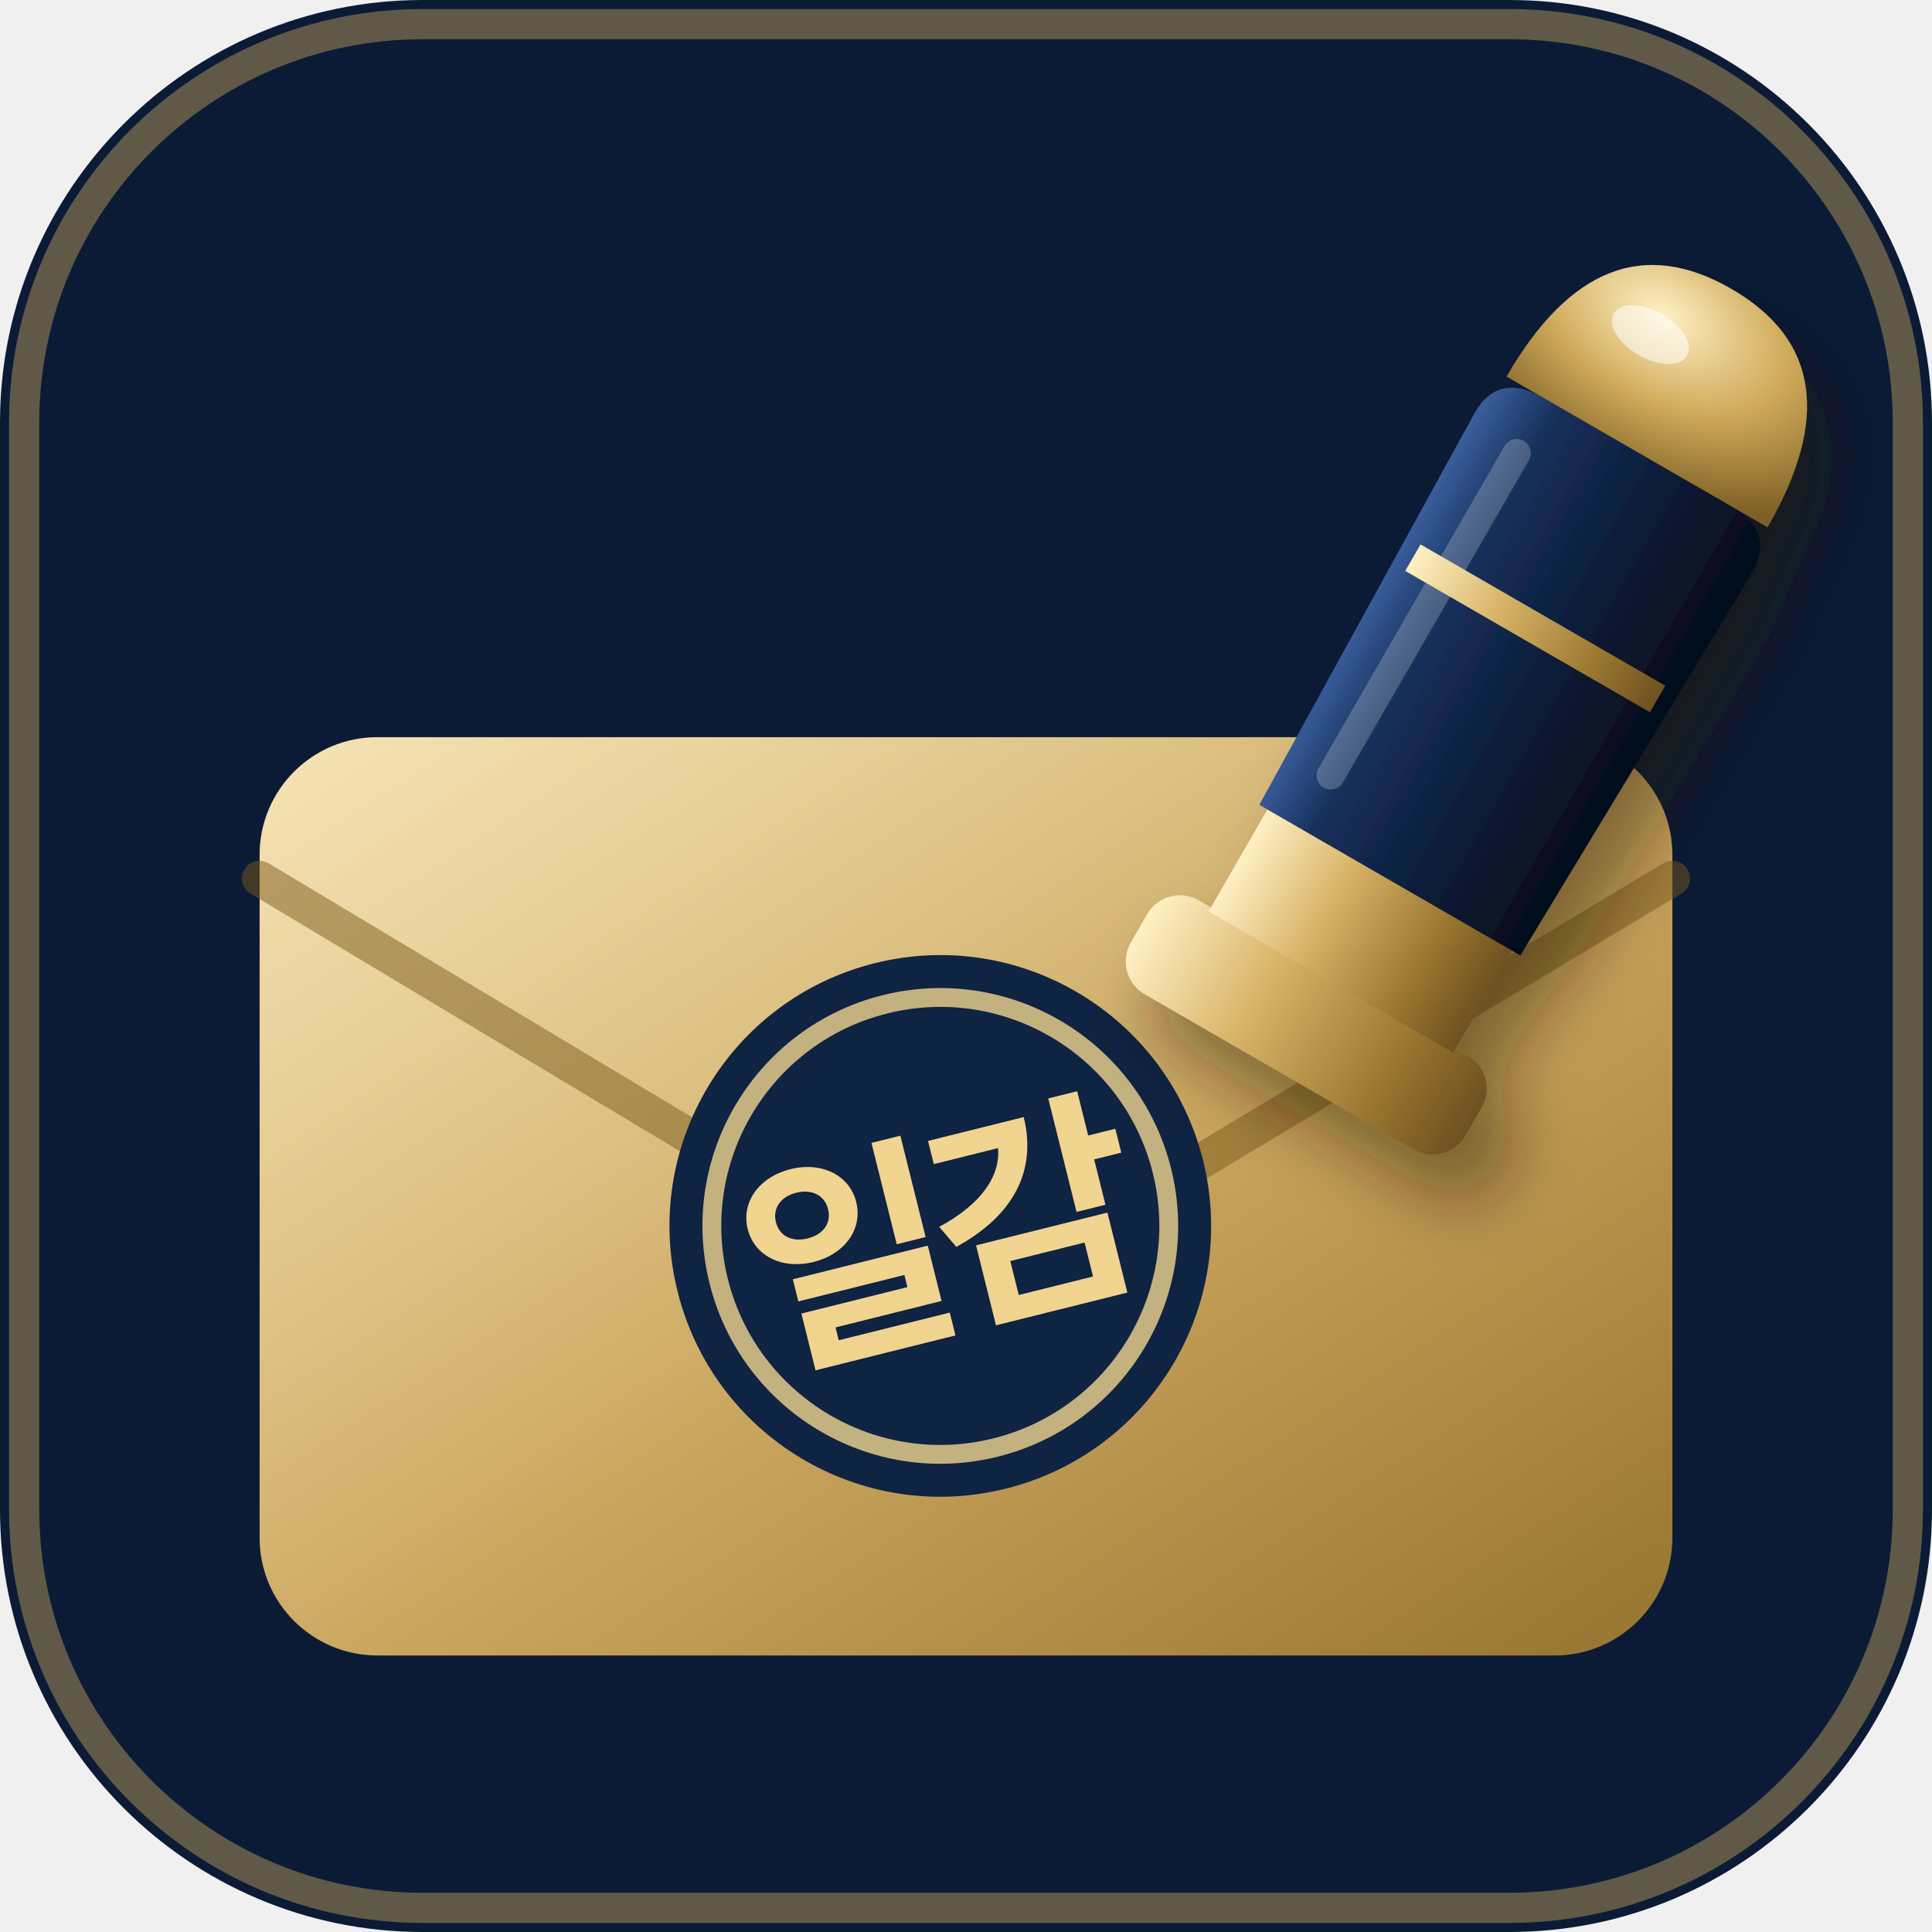
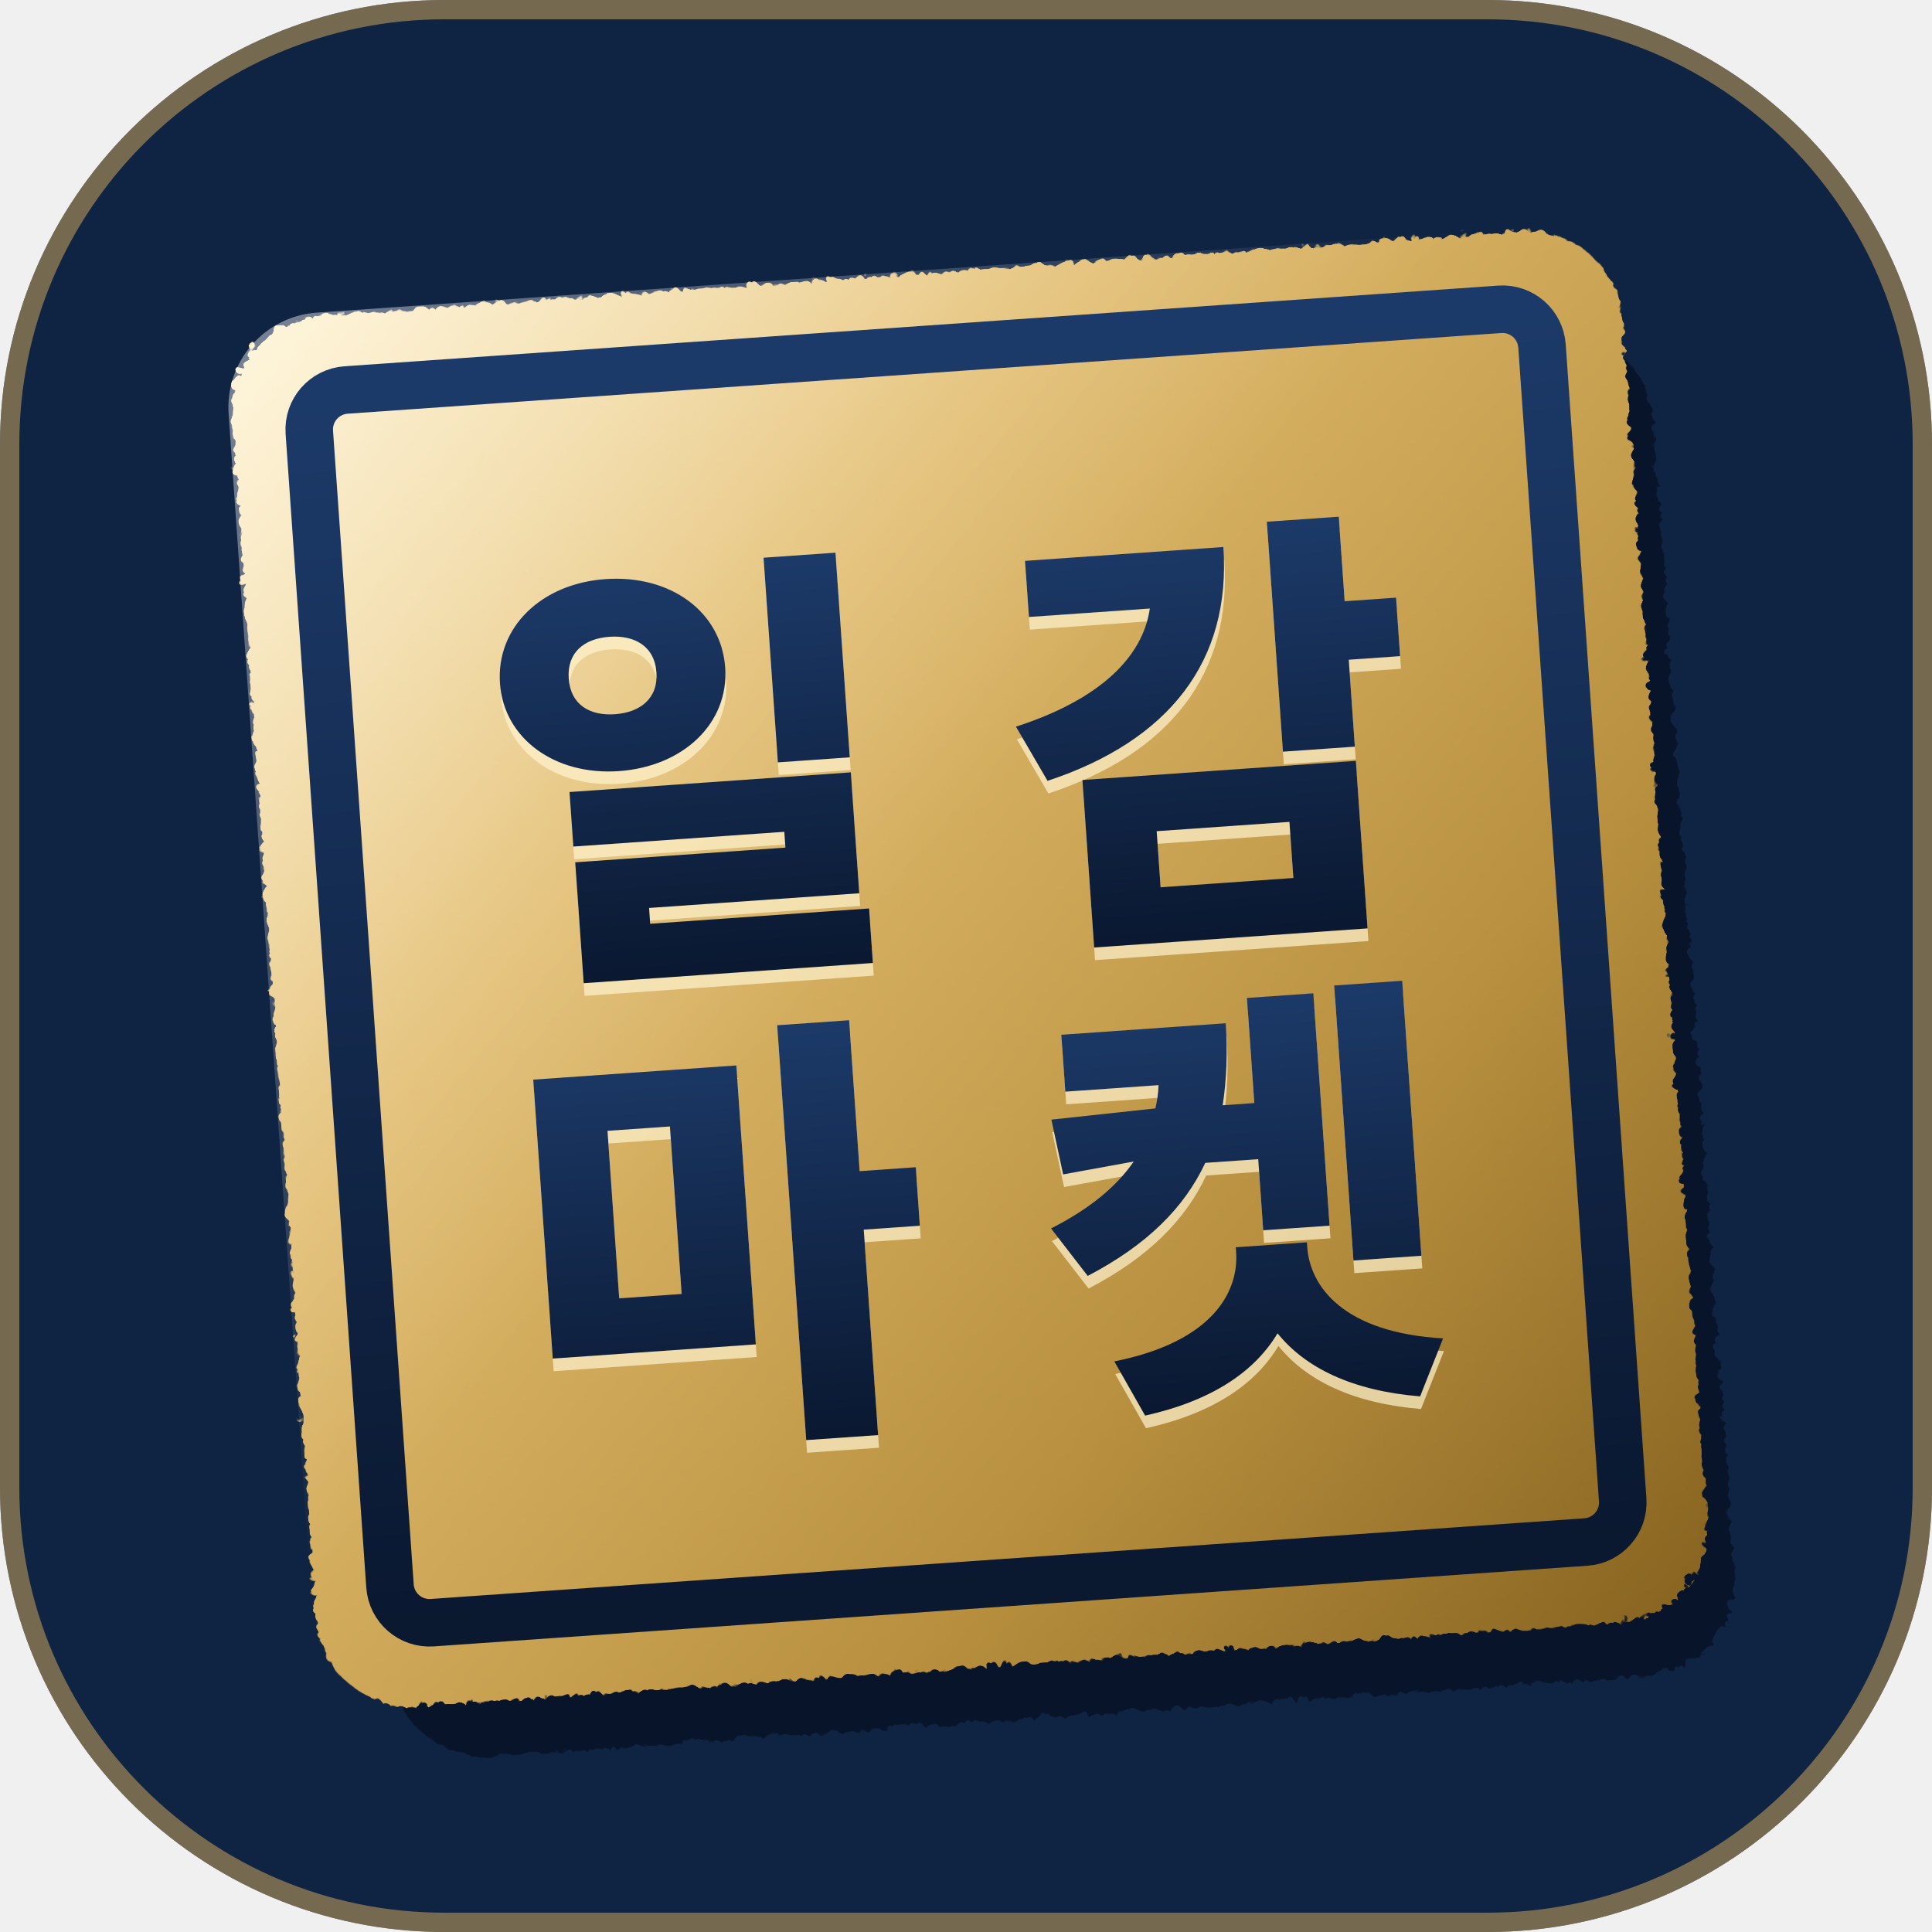
- <svg xmlns="http://www.w3.org/2000/svg" viewBox="0 0 64 64">
+ <svg xmlns="http://www.w3.org/2000/svg" viewBox="0 0 200 200">
  <defs>
-     <linearGradient id="br" x1="0" y1="0" x2="1" y2="1">
-       <stop offset="0" stop-color="#f1d795" />
-       <stop offset=".55" stop-color="#c9a45c" />
-       <stop offset="1" stop-color="#957431" />
+     <linearGradient id="g" x1="0" y1="0" x2="1" y2="1">
+       <stop offset="0" stop-color="#fff0c4" />
+       <stop offset=".3" stop-color="#e3be70" />
+       <stop offset=".7" stop-color="#b8903f" />
+       <stop offset="1" stop-color="#85621f" />
    </linearGradient>
    <linearGradient id="sh" x1="0" y1="0" x2="1" y2="1">
-       <stop offset="0" stop-color="#fff" stop-opacity=".3" />
-       <stop offset=".55" stop-color="#fff" stop-opacity="0" />
+       <stop offset="0" stop-color="#fff" stop-opacity=".45" />
+       <stop offset=".45" stop-color="#fff" stop-opacity="0" />
    </linearGradient>
-     <linearGradient id="lq" x1="0" y1="0" x2="1" y2="0">
-       <stop offset="0" stop-color="#3a5f9e" />
-       <stop offset=".22" stop-color="#16305a" />
-       <stop offset=".7" stop-color="#0a1830" />
-       <stop offset="1" stop-color="#050c1a" />
+     <linearGradient id="nv" x1="0" y1="0" x2="0" y2="1">
+       <stop offset="0" stop-color="#1c3a69" />
+       <stop offset="1" stop-color="#0a1830" />
    </linearGradient>
-     <linearGradient id="gd" x1="0" y1="0" x2="1" y2="0">
-       <stop offset="0" stop-color="#fff0c4" />
-       <stop offset=".35" stop-color="#d9b56a" />
-       <stop offset=".75" stop-color="#9a7630" />
-       <stop offset="1" stop-color="#6e5120" />
-     </linearGradient>
-     <radialGradient id="dm" cx=".35" cy=".3" r=".9">
-       <stop offset="0" stop-color="#fff0c4" />
-       <stop offset=".5" stop-color="#d0aa5a" />
-       <stop offset="1" stop-color="#7d5f25" />
-     </radialGradient>
-     <filter id="ds" x="-30%" y="-30%" width="160%" height="160%">
-       <feDropShadow dx="1.2" dy="2" stdDeviation="1.4" flood-color="#2a1a00" flood-opacity=".45" />
+     <filter id="ed" x="-3%" y="-3%" width="106%" height="106%">
+       <feTurbulence baseFrequency=".5" numOctaves="2" seed="4" result="t" />
+       <feDisplacementMap in="SourceGraphic" in2="t" scale="1.4" />
    </filter>
  </defs>
-   <rect width="64" height="64" rx="14" fill="#0b1b36" />
-   <rect x=".8" y=".8" width="62.4" height="62.4" rx="13.2" fill="none" stroke="#c9a45c" stroke-opacity=".45" stroke-width="1" />
-   <g transform="translate(32 33) scale(.78) translate(-32 -33)">
-     <rect x="2" y="22" width="60" height="39" rx="5" fill="url(#br)" />
-     <rect x="2" y="22" width="60" height="39" rx="5" fill="url(#sh)" />
-     <path d="M2 28L32 46L62 28" fill="none" stroke="#7a5a1c" stroke-width="1.5" stroke-linejoin="round" stroke-linecap="round" opacity=".5" />
-     <g transform="rotate(-14 32 43)">
-       <circle cx="31" cy="42.5" r="11.5" fill="#0f2342" />
-       <circle cx="31" cy="42.5" r="9.7" fill="none" stroke="#f0d48f" stroke-width=".8" opacity=".8" />
-       <text x="31" y="46.4" font-family="Noto Sans CJK JP" font-weight="900" text-anchor="middle" font-size="9.6" fill="#f0d48f" letter-spacing="-.7">일감</text>
-     </g>
-     <g filter="url(#ds)">
-       <g transform="translate(46 35) rotate(30)">
-         <rect x="-6.4" y="-21" width="12.8" height="2" fill="url(#gd)" />
-         <rect x="-8.2" y="-3.2" width="16.4" height="4.6" rx="1.6" fill="url(#gd)" />
-         <rect x="-6" y="-8" width="12" height="5" fill="url(#gd)" />
-         <path d="M-6.4 -8 L-6.8 -27 Q-6.8 -29 -4.6 -29 L4.6 -29 Q6.8 -29 6.8 -27 L6.4 -8Z" fill="url(#lq)" />
-         <rect x="-5" y="-27" width="1.2" height="17" rx=".6" fill="#fff" opacity=".22" />
-         <rect x="-6" y="-21" width="12" height="1.3" fill="url(#gd)" />
-         <path d="M-6.4 -29 Q-6.4 -37 0 -37 Q6.4 -37 6.4 -29Z" fill="url(#dm)" />
-         <ellipse cx="-2" cy="-33.6" rx="1.8" ry="1" fill="#fff" opacity=".55" />
+   <rect width="200" height="200" rx="46" fill="#0f2342" />
+   <rect x="1" y="1" width="198" height="198" rx="45" fill="none" stroke="#c9a45c" stroke-opacity=".55" stroke-width="2" />
+   <g transform="translate(100 100) scale(.82) translate(-100 -100)">
+     <g transform="rotate(-4 100 100)">
+       <rect x="17" y="17" width="170" height="170" rx="12" fill="#02060f" opacity=".5" transform="translate(4 8)" filter="url(#ed)" />
+       <g filter="url(#ed)">
+         <rect x="12" y="12" width="176" height="176" rx="12" fill="url(#g)" />
+       </g>
+       <rect x="12" y="12" width="176" height="176" rx="12" fill="url(#sh)" />
+       <rect x="22" y="22" width="156" height="156" rx="5" fill="none" stroke="url(#nv)" stroke-width="6" />
+       <g fill="#fff3cf" opacity=".7" transform="translate(0 1.6)">
+         <path d="M58 48.1C49.9 48.1 43.8 53.2 43.8 60.3C43.8 67.3 49.9 72.4 58 72.4C66.2 72.4 72.3 67.3 72.3 60.3C72.3 53.2 66.2 48.1 58 48.1ZM58 55.4C61.2 55.4 63.6 57 63.6 60.3C63.6 63.6 61.2 65.2 58 65.2C54.8 65.2 52.5 63.6 52.5 60.3C52.5 57 54.8 55.4 58 55.4ZM78.1 46.8V72.7H87.2V46.8ZM51.7 91.9V98.8H88.3V91.9H60.6V89.9H87.2V74.6H51.6V81.5H78.3V83.5H51.7Z" />
+         <path d="M116.3 77.6V98.8H150.9V77.6ZM142 84.7V91.8H125.2V84.7ZM141.8 46.7V75.8H150.9V64.8H157.4V57.4H150.9V46.7ZM111 49.5V56.6H126.3C125 62.6 119.3 67.6 108.4 70.3L111.9 77.4C127.6 73.4 136.1 63.9 136.1 49.5Z" />
+         <path d="M44.5 110.5V145.8H70.2V110.5ZM61.3 117.6V138.8H53.4V117.6ZM75.7 105.8V158.3H84.8V132.3H91.9V124.9H84.8V105.8Z" />
+         <path d="M146.2 105.7V140.5H154.8V105.7ZM111.4 109.5V116.7H123.2C123.1 117.7 122.9 118.6 122.6 119.6L109.4 120.1L110.4 127.1L119.4 126.1C117.1 129 113.6 131.6 108.4 133.8L112.6 140.1C120.4 136.7 125.4 132.3 128.4 126.9H135.1V135.9H143.5V106.5H135.1V119.8H131.1C131.8 116.7 132.2 113.2 132.2 109.5ZM131.5 137.8V138.4C131.5 143.4 127.8 149.5 115.2 151.1L118.6 158.2C127.2 156.9 132.8 153.6 136 149C139.2 153.6 144.9 156.9 153.4 158.2L156.8 151.1C144.3 149.5 140.5 143.4 140.5 138.4V137.8Z" />
+       </g>
+       <g fill="url(#nv)">
+         <path d="M58 48.1C49.9 48.1 43.8 53.2 43.8 60.3C43.8 67.3 49.9 72.4 58 72.4C66.2 72.4 72.3 67.3 72.3 60.3C72.3 53.2 66.2 48.1 58 48.1ZM58 55.4C61.2 55.4 63.6 57 63.6 60.3C63.6 63.6 61.2 65.2 58 65.2C54.8 65.2 52.5 63.6 52.5 60.3C52.5 57 54.8 55.4 58 55.4ZM78.1 46.8V72.7H87.2V46.8ZM51.7 91.9V98.8H88.3V91.9H60.6V89.9H87.2V74.6H51.6V81.5H78.3V83.5H51.7Z" />
+         <path d="M116.3 77.6V98.8H150.9V77.6ZM142 84.7V91.8H125.2V84.7ZM141.8 46.7V75.8H150.9V64.8H157.4V57.4H150.9V46.7ZM111 49.5V56.6H126.3C125 62.6 119.3 67.6 108.4 70.3L111.9 77.4C127.6 73.4 136.1 63.9 136.1 49.5Z" />
+         <path d="M44.5 110.5V145.8H70.2V110.5ZM61.3 117.6V138.8H53.4V117.6ZM75.7 105.8V158.3H84.8V132.3H91.9V124.9H84.8V105.8Z" />
+         <path d="M146.2 105.7V140.5H154.8V105.7ZM111.4 109.5V116.7H123.2C123.1 117.7 122.9 118.6 122.6 119.6L109.4 120.1L110.4 127.1L119.4 126.1C117.1 129 113.6 131.6 108.4 133.8L112.6 140.1C120.4 136.7 125.4 132.3 128.4 126.9H135.1V135.9H143.5V106.5H135.1V119.8H131.1C131.8 116.7 132.2 113.2 132.2 109.5ZM131.5 137.8V138.4C131.5 143.4 127.8 149.5 115.2 151.1L118.6 158.2C127.2 156.9 132.8 153.6 136 149C139.2 153.6 144.9 156.9 153.4 158.2L156.8 151.1C144.3 149.5 140.5 143.4 140.5 138.4V137.8Z" />
      </g>
    </g>
  </g>
</svg>
